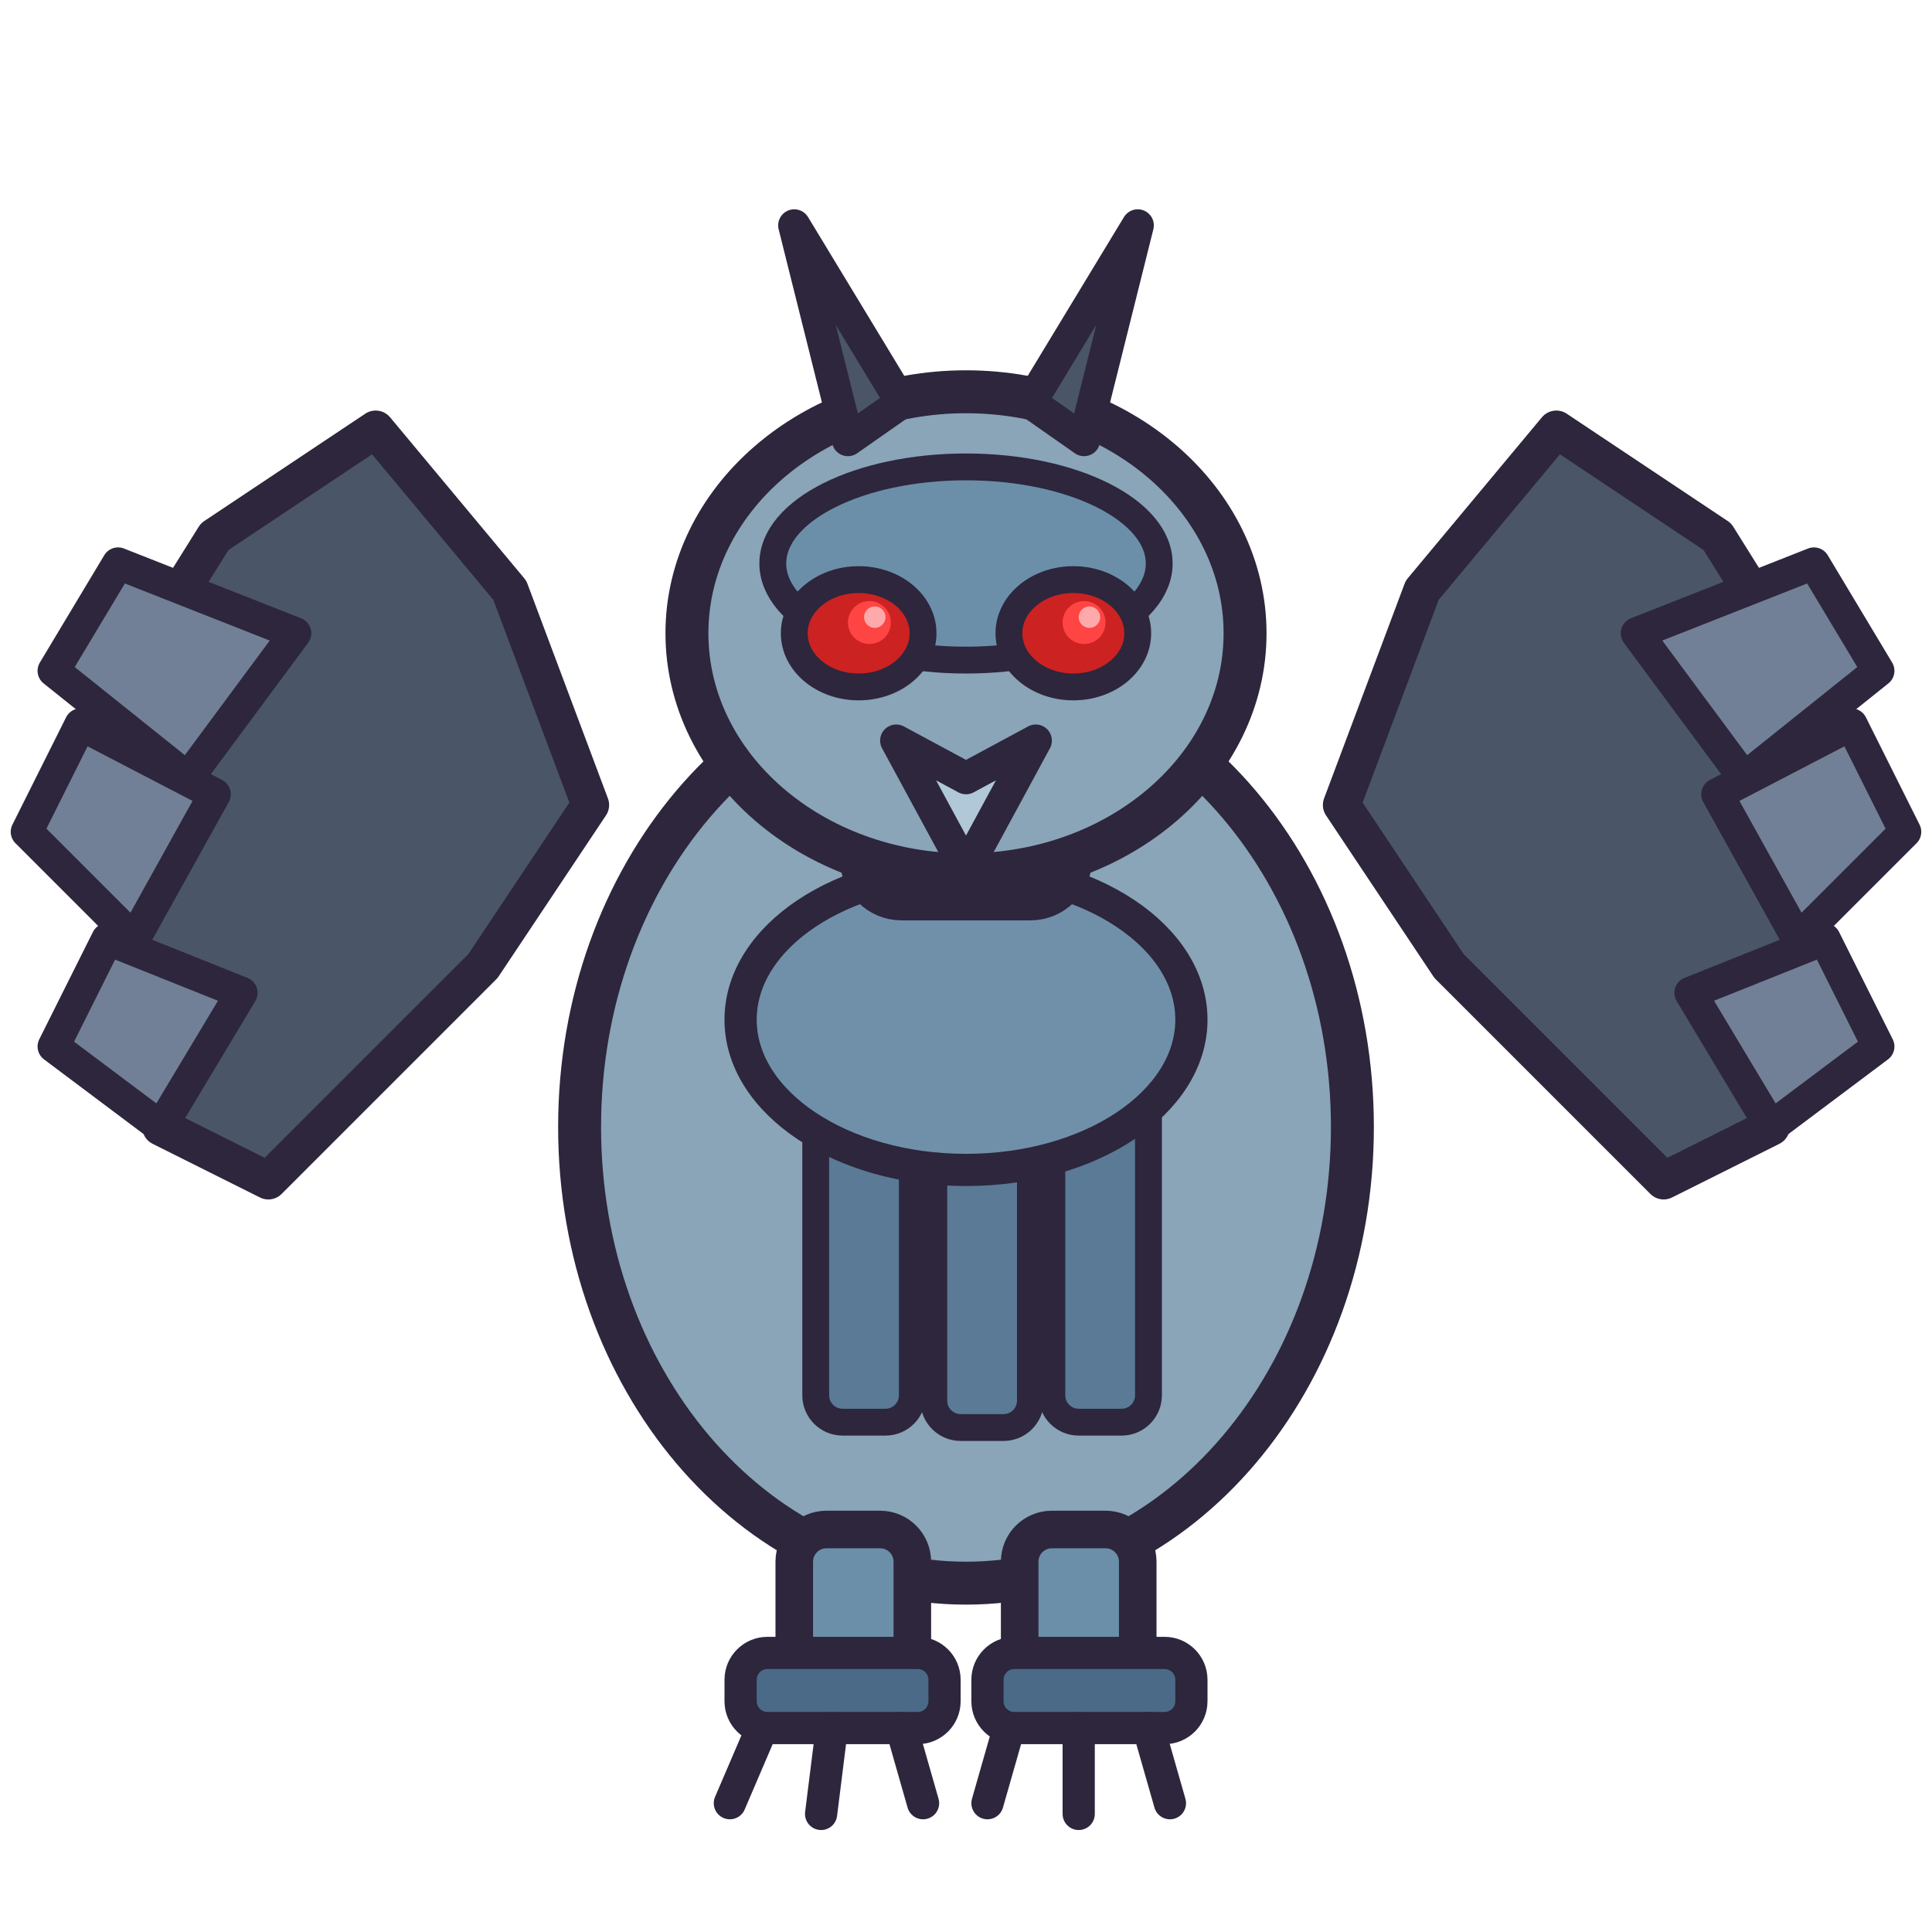
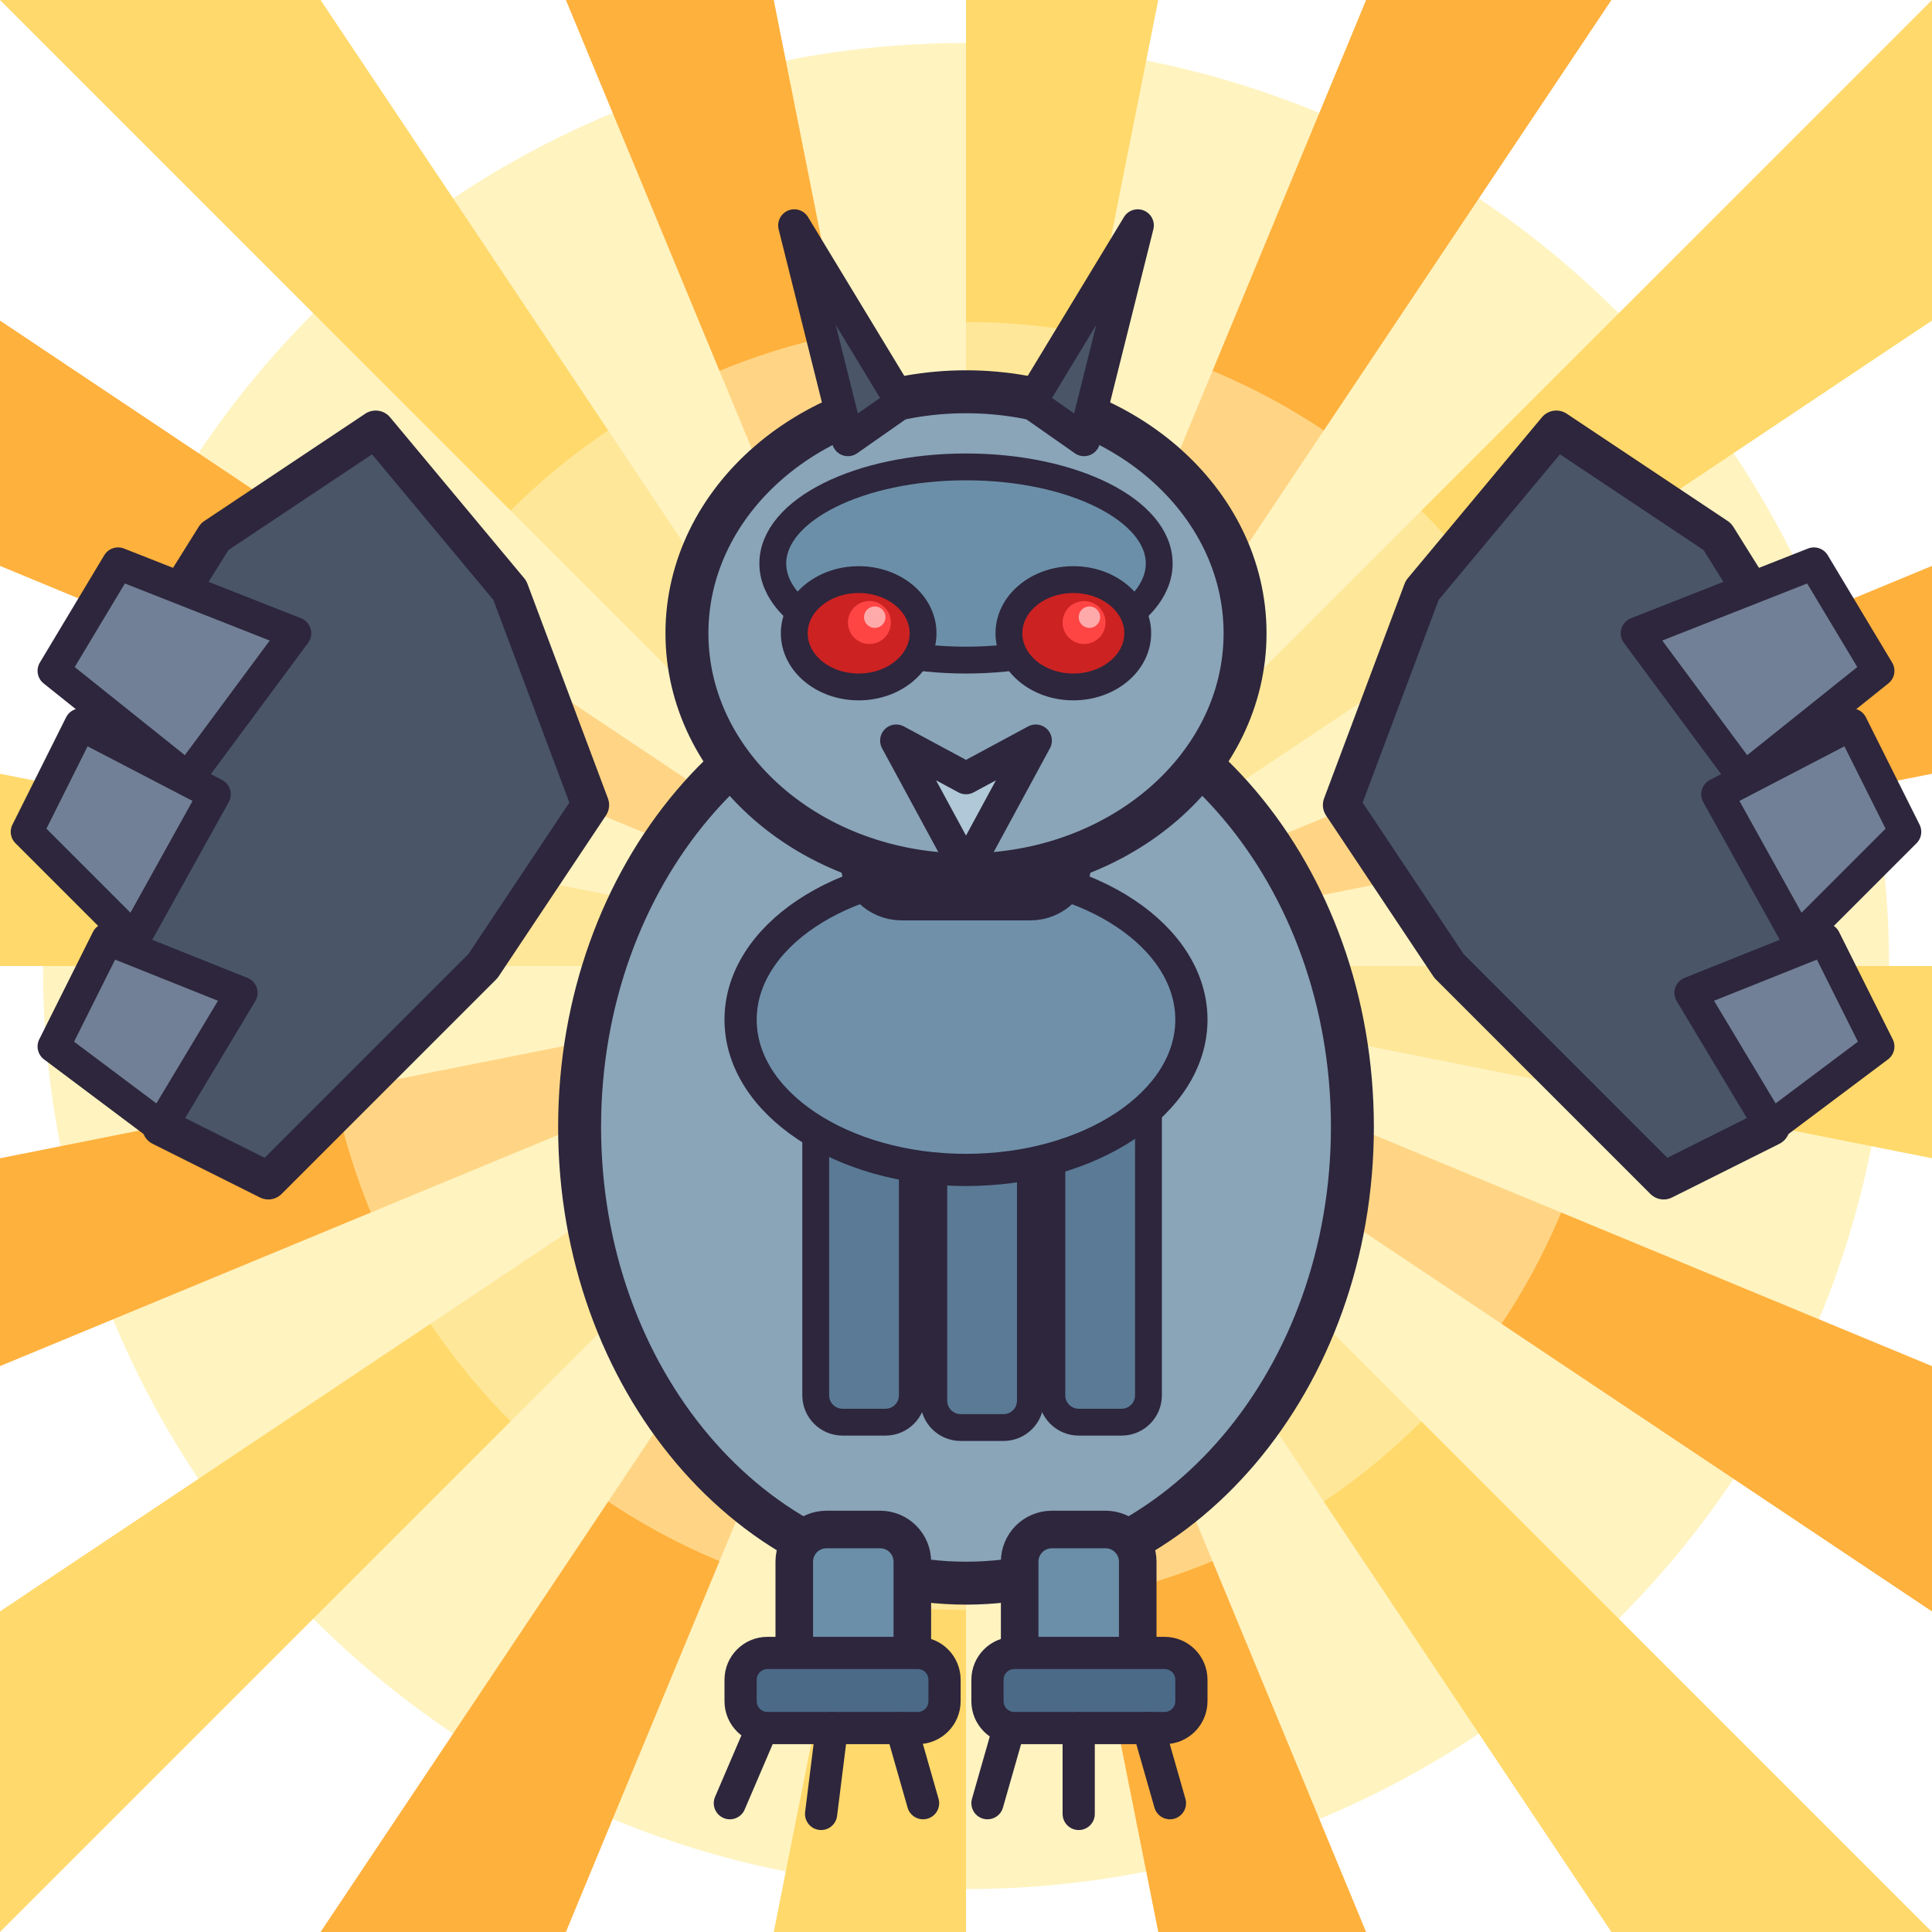
<svg xmlns="http://www.w3.org/2000/svg" viewBox="0 0 360 360">
+   <g id="mega-burst">
+     <circle cx="180" cy="180" r="172" fill="#fff3c0" />
+     <polygon points="180,180 450.0,180.0 444.8,232.7" fill="#ffd96b" />
+     <polygon points="180,180 429.4,283.3 404.5,330.0" fill="#ffb13d" />
+     <polygon points="180,180 370.9,370.9 330.0,404.5" fill="#ffd96b" />
+     <polygon points="180,180 283.3,429.4 232.7,444.8" fill="#ffb13d" />
+     <polygon points="180,180 180.0,450.0 127.3,444.8" fill="#ffd96b" />
+     <polygon points="180,180 76.7,429.4 30.0,404.5" fill="#ffb13d" />
+     <polygon points="180,180 -10.9,370.9 -44.5,330.0" fill="#ffd96b" />
+     <polygon points="180,180 -69.4,283.3 -84.8,232.7" fill="#ffb13d" />
+     <polygon points="180,180 -90.0,180.0 -84.8,127.3" fill="#ffd96b" />
+     <polygon points="180,180 -69.4,76.7 -44.5,30.0" fill="#ffb13d" />
+     <polygon points="180,180 -10.9,-10.9 30.0,-44.5" fill="#ffd96b" />
+     <polygon points="180,180 76.7,-69.4 127.3,-84.8" fill="#ffb13d" />
+     <polygon points="180,180 180.0,-90.0 232.7,-84.8" fill="#ffd96b" />
+     <polygon points="180,180 283.3,-69.4 330.0,-44.5" fill="#ffb13d" />
+     <polygon points="180,180 370.9,-10.9 404.5,30.0" fill="#ffd96b" />
+     <polygon points="180,180 429.4,76.7 444.8,127.3" fill="#ffb13d" />
+     <circle cx="180" cy="180" r="120" fill="#fff3c0" opacity="0.55" />
+   </g>
  <polygon points="30,210 15,140 40,100 70,80 95,110 110,150 90,180 70,200 50,220" fill="#4a5568" stroke="#2d263c" stroke-width="7" stroke-linejoin="round" />
  <polygon points="30,210 10,195 20,175 45,185" fill="#718096" stroke="#2d263c" stroke-width="6" stroke-linejoin="round" />
  <polygon points="25,175 5,155 15,135 40,148" fill="#718096" stroke="#2d263c" stroke-width="6" stroke-linejoin="round" />
  <polygon points="35,145 10,125 22,105 55,118" fill="#718096" stroke="#2d263c" stroke-width="6" stroke-linejoin="round" />
  <polygon points="330,210 345,140 320,100 290,80 265,110 250,150 270,180 290,200 310,220" fill="#4a5568" stroke="#2d263c" stroke-width="7" stroke-linejoin="round" />
  <polygon points="330,210 350,195 340,175 315,185" fill="#718096" stroke="#2d263c" stroke-width="6" stroke-linejoin="round" />
  <polygon points="335,175 355,155 345,135 320,148" fill="#718096" stroke="#2d263c" stroke-width="6" stroke-linejoin="round" />
  <polygon points="325,145 350,125 338,105 305,118" fill="#718096" stroke="#2d263c" stroke-width="6" stroke-linejoin="round" />
  <ellipse cx="180" cy="210" rx="72" ry="85" fill="#8aa4b8" stroke="#2d263c" stroke-width="8" />
  <rect x="152" y="200" width="18" height="65" rx="5" fill="#5a7a96" stroke="#2d263c" stroke-width="5" />
  <rect x="174" y="198" width="18" height="68" rx="5" fill="#5a7a96" stroke="#2d263c" stroke-width="5" />
  <rect x="196" y="200" width="18" height="65" rx="5" fill="#5a7a96" stroke="#2d263c" stroke-width="5" />
  <ellipse cx="180" cy="190" rx="42" ry="28" fill="#7090aa" stroke="#2d263c" stroke-width="6" />
  <rect x="160" y="130" width="40" height="38" rx="8" fill="#8aa4b8" stroke="#2d263c" stroke-width="7" />
  <ellipse cx="180" cy="118" rx="52" ry="45" fill="#8aa4b8" stroke="#2d263c" stroke-width="8" />
  <polygon points="158,82 148,42 168,75" fill="#4a5568" stroke="#2d263c" stroke-width="6" stroke-linejoin="round" />
  <polygon points="202,82 212,42 192,75" fill="#4a5568" stroke="#2d263c" stroke-width="6" stroke-linejoin="round" />
  <ellipse cx="180" cy="105" rx="36" ry="18" fill="#6b8fa8" stroke="#2d263c" stroke-width="5" />
  <ellipse cx="160" cy="118" rx="12" ry="10" fill="#cc2222" stroke="#2d263c" stroke-width="5" />
  <ellipse cx="162" cy="116" rx="4" ry="4" fill="#ff4444" />
  <ellipse cx="163" cy="115" rx="2" ry="2" fill="#ffaaaa" />
  <ellipse cx="200" cy="118" rx="12" ry="10" fill="#cc2222" stroke="#2d263c" stroke-width="5" />
  <ellipse cx="202" cy="116" rx="4" ry="4" fill="#ff4444" />
  <ellipse cx="203" cy="115" rx="2" ry="2" fill="#ffaaaa" />
  <polygon points="167,138 180,162 193,138 180,145" fill="#b0c8d8" stroke="#2d263c" stroke-width="6" stroke-linejoin="round" />
  <rect x="148" y="285" width="22" height="30" rx="6" fill="#6b8fa8" stroke="#2d263c" stroke-width="7" />
  <rect x="138" y="308" width="38" height="14" rx="5" fill="#4a6a88" stroke="#2d263c" stroke-width="6" />
  <rect x="190" y="285" width="22" height="30" rx="6" fill="#6b8fa8" stroke="#2d263c" stroke-width="7" />
  <rect x="184" y="308" width="38" height="14" rx="5" fill="#4a6a88" stroke="#2d263c" stroke-width="6" />
  <line x1="142" y1="322" x2="136" y2="336" stroke="#2d263c" stroke-width="6" stroke-linecap="round" />
  <line x1="155" y1="322" x2="153" y2="338" stroke="#2d263c" stroke-width="6" stroke-linecap="round" />
  <line x1="168" y1="322" x2="172" y2="336" stroke="#2d263c" stroke-width="6" stroke-linecap="round" />
  <line x1="188" y1="322" x2="184" y2="336" stroke="#2d263c" stroke-width="6" stroke-linecap="round" />
  <line x1="201" y1="322" x2="201" y2="338" stroke="#2d263c" stroke-width="6" stroke-linecap="round" />
  <line x1="214" y1="322" x2="218" y2="336" stroke="#2d263c" stroke-width="6" stroke-linecap="round" />
</svg>
